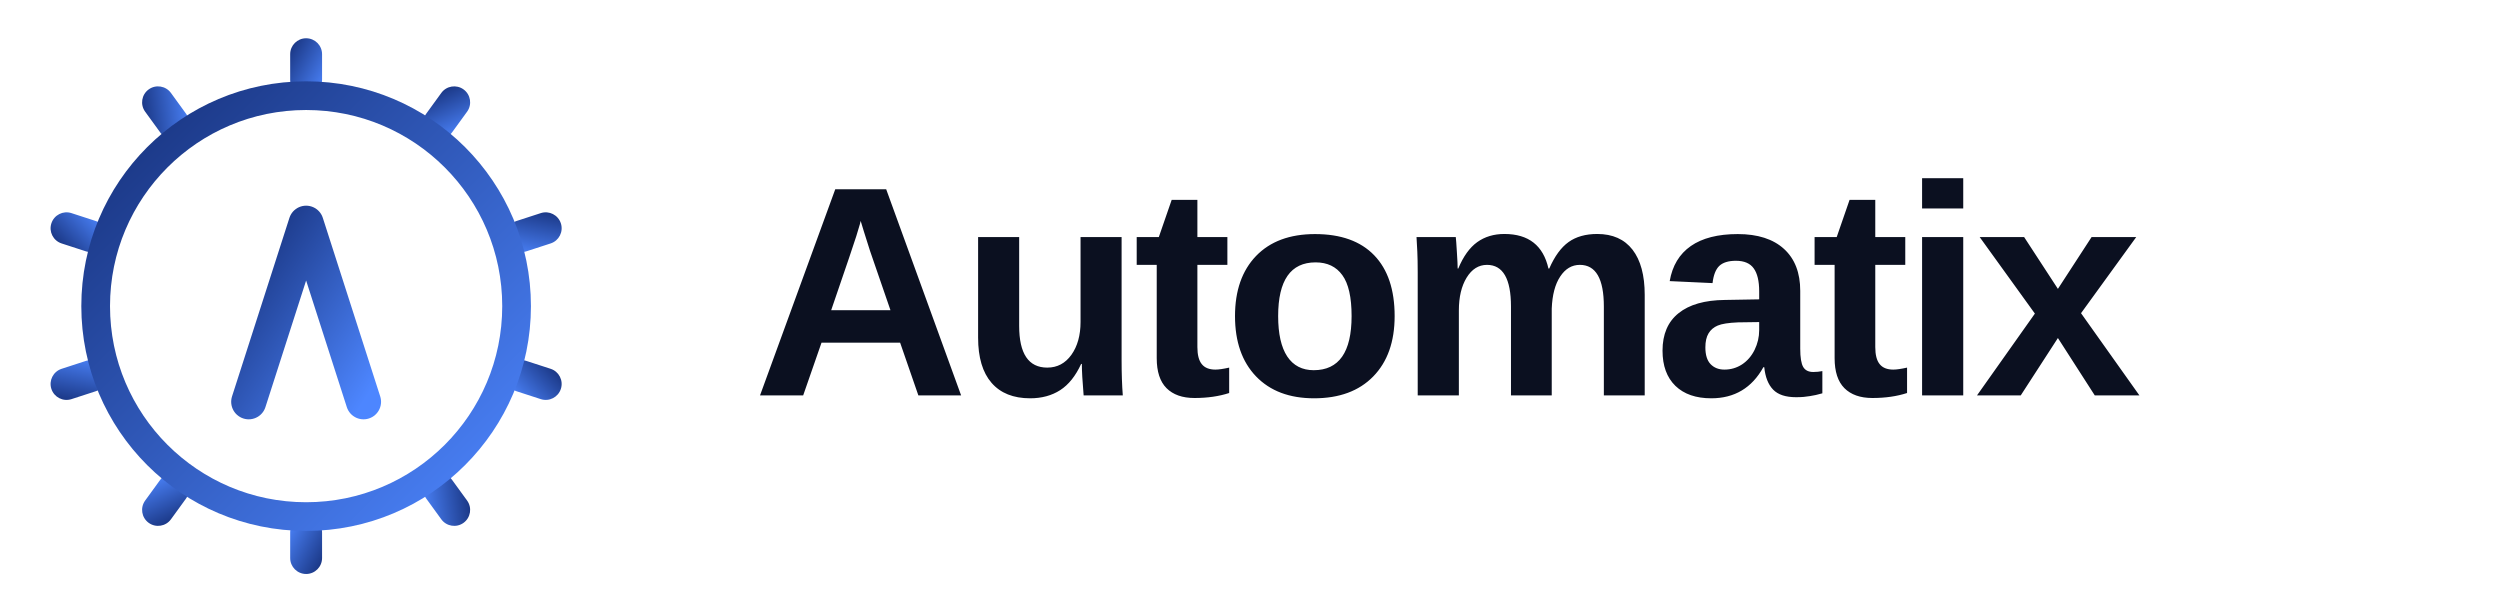
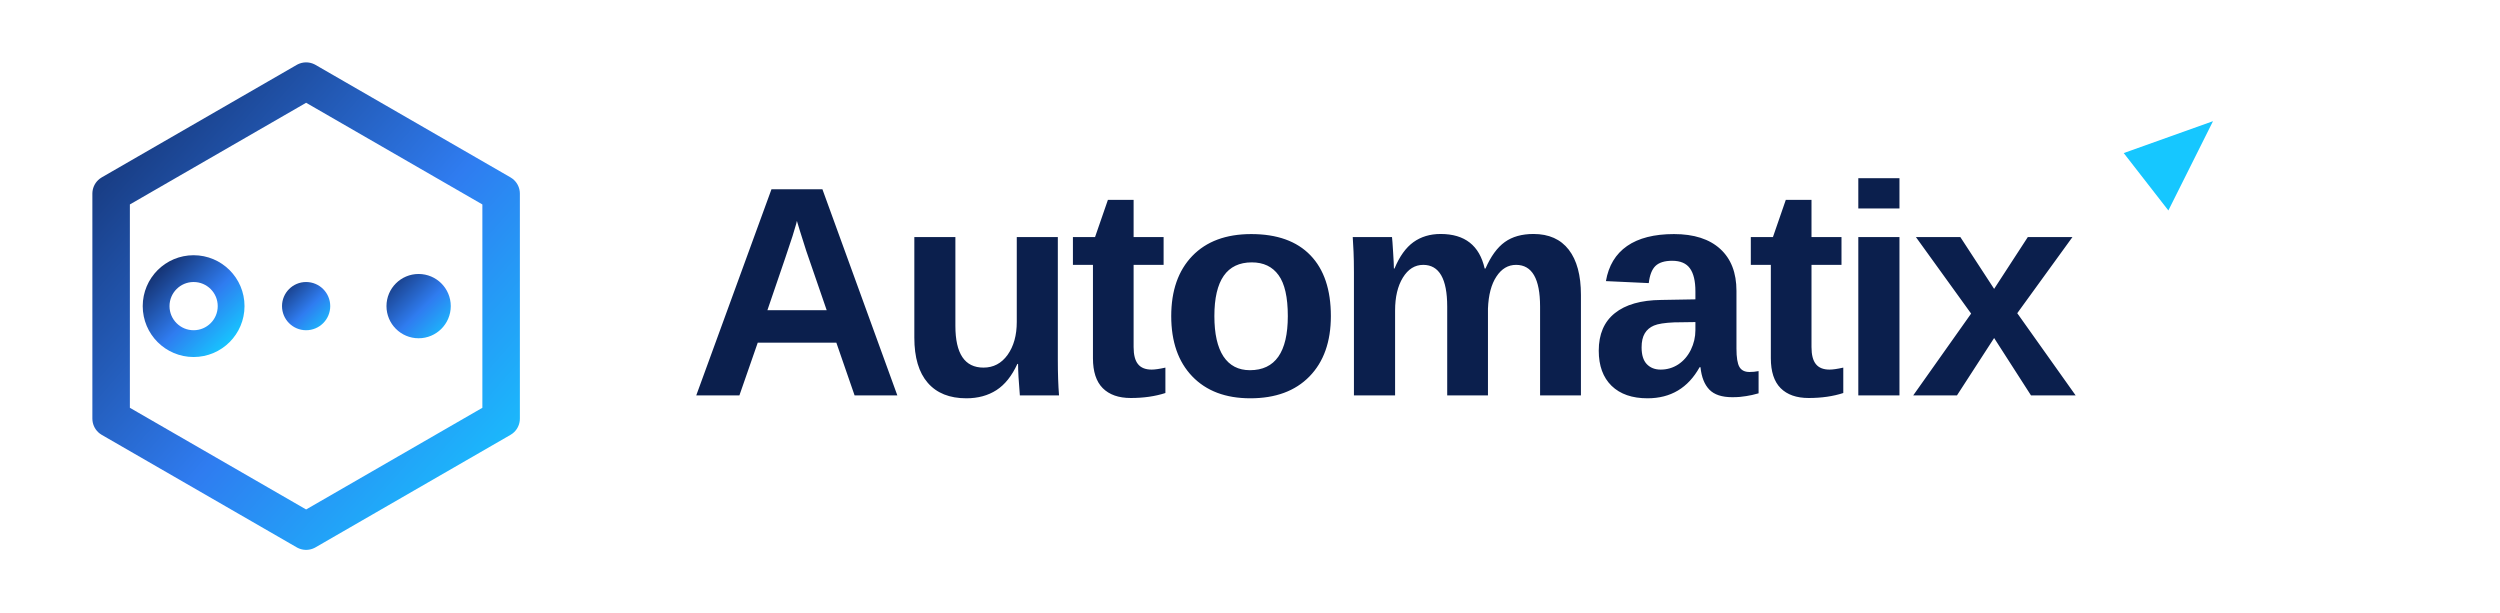
<svg xmlns="http://www.w3.org/2000/svg" viewBox="0 0 392 96" width="392" height="96" role="img" aria-label="Automatix">
  <defs>
    <linearGradient id="gl" x1="0" y1="0" x2="1" y2="1">
-       <stop offset="0" stop-color="#16307A" />
-       <stop offset="1" stop-color="#4D86FF" />
+       <stop offset="0" stop-color="#14306E" />
+       <stop offset="0.55" stop-color="#2F7CF0" />
+       <stop offset="1" stop-color="#16C7FF" />
    </linearGradient>
  </defs>
-   <g fill="url(#gl)">
-     <rect x="45.50" y="6" width="5" height="9" rx="2.50" transform="rotate(0 48 48)" />
-     <rect x="45.50" y="6" width="5" height="9" rx="2.50" transform="rotate(36 48 48)" />
-     <rect x="45.50" y="6" width="5" height="9" rx="2.50" transform="rotate(72 48 48)" />
-     <rect x="45.50" y="6" width="5" height="9" rx="2.50" transform="rotate(108 48 48)" />
-     <rect x="45.50" y="6" width="5" height="9" rx="2.50" transform="rotate(144 48 48)" />
-     <rect x="45.50" y="6" width="5" height="9" rx="2.50" transform="rotate(180 48 48)" />
-     <rect x="45.50" y="6" width="5" height="9" rx="2.50" transform="rotate(216 48 48)" />
-     <rect x="45.50" y="6" width="5" height="9" rx="2.50" transform="rotate(252 48 48)" />
-     <rect x="45.50" y="6" width="5" height="9" rx="2.50" transform="rotate(288 48 48)" />
-     <rect x="45.50" y="6" width="5" height="9" rx="2.50" transform="rotate(324 48 48)" />
+   <g transform="translate(6 6) scale(0.84)" stroke="url(#gl)" fill="none">
+     <path d="M50 8 L86.4 29 L86.4 71 L50 92 L13.6 71 L13.6 29 Z" stroke-width="7" stroke-linejoin="round" stroke-linecap="round" />
+     <path d="M29 50 H71" stroke-width="5" stroke-linecap="round" />
+     <circle cx="29" cy="50" r="7" stroke-width="5" fill="none" />
+     <circle cx="50" cy="50" r="4.5" fill="url(#gl)" stroke="none" />
+     <circle cx="71" cy="50" r="6" fill="url(#gl)" stroke="none" />
  </g>
-   <circle cx="48" cy="48" r="33" fill="none" stroke="url(#gl)" stroke-width="4.5" />
-   <path d="M39 63 L48 35 L57 63" fill="none" stroke="url(#gl)" stroke-width="5.5" stroke-linecap="round" stroke-linejoin="round" />
-   <path d="M43.5 52 L52.5 52" stroke="url(#gl)" stroke-width="5.5" stroke-linecap="round" />
-   <text x="118" y="62" font-family="'Space Grotesk','Helvetica Neue',Arial,sans-serif" font-size="47" font-weight="600" letter-spacing="-1.5" fill="#0B1020">Automatix</text>
+   <text x="108" y="62" font-family="'Space Grotesk','Helvetica Neue',Arial,sans-serif" font-size="47" font-weight="600" letter-spacing="-1.5" fill="#0B1F4D">Automatix</text>
+   <path d="M333 24 L347 19 L340 33 Z" fill="#16C7FF" />
</svg>
